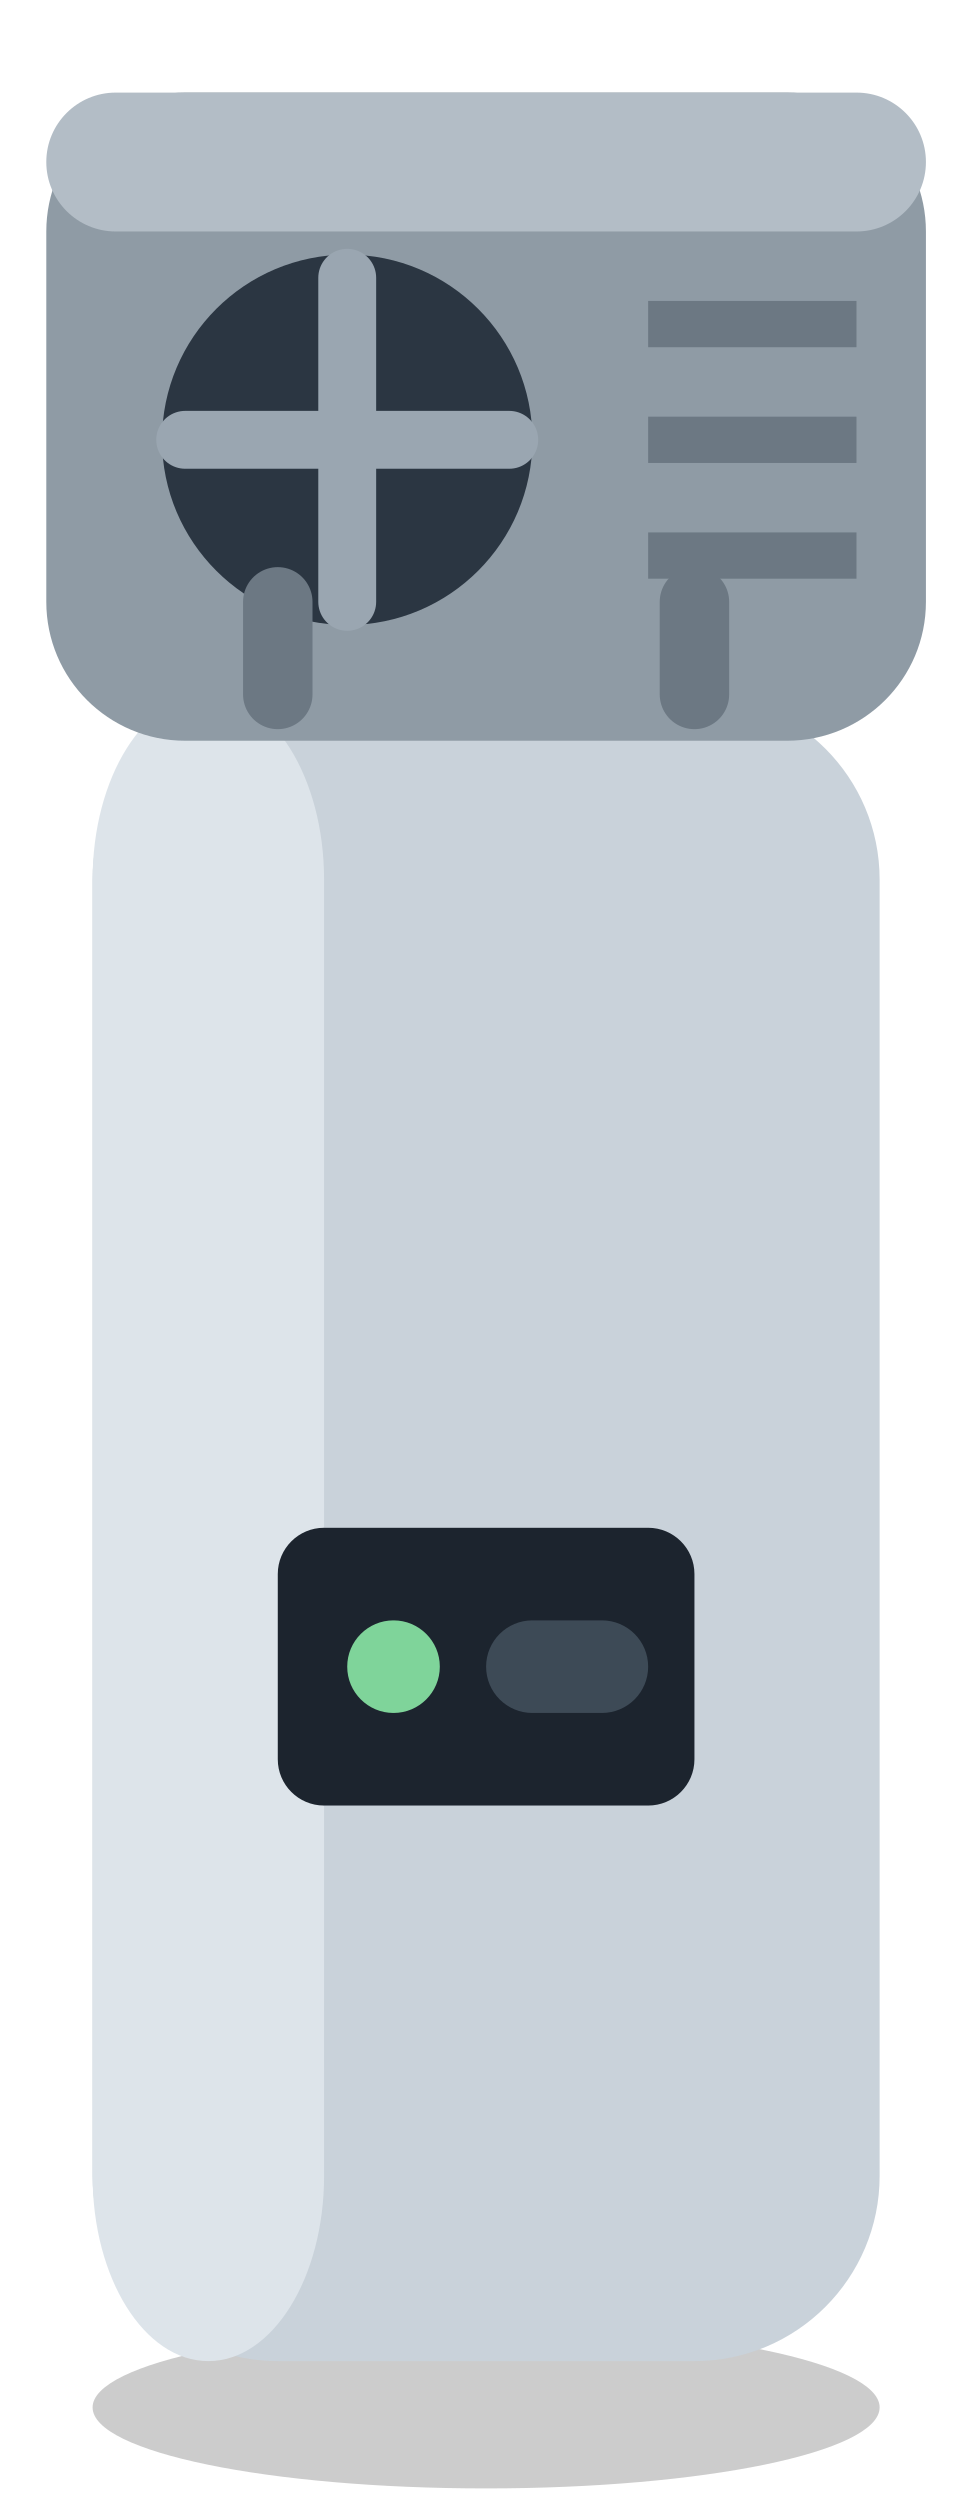
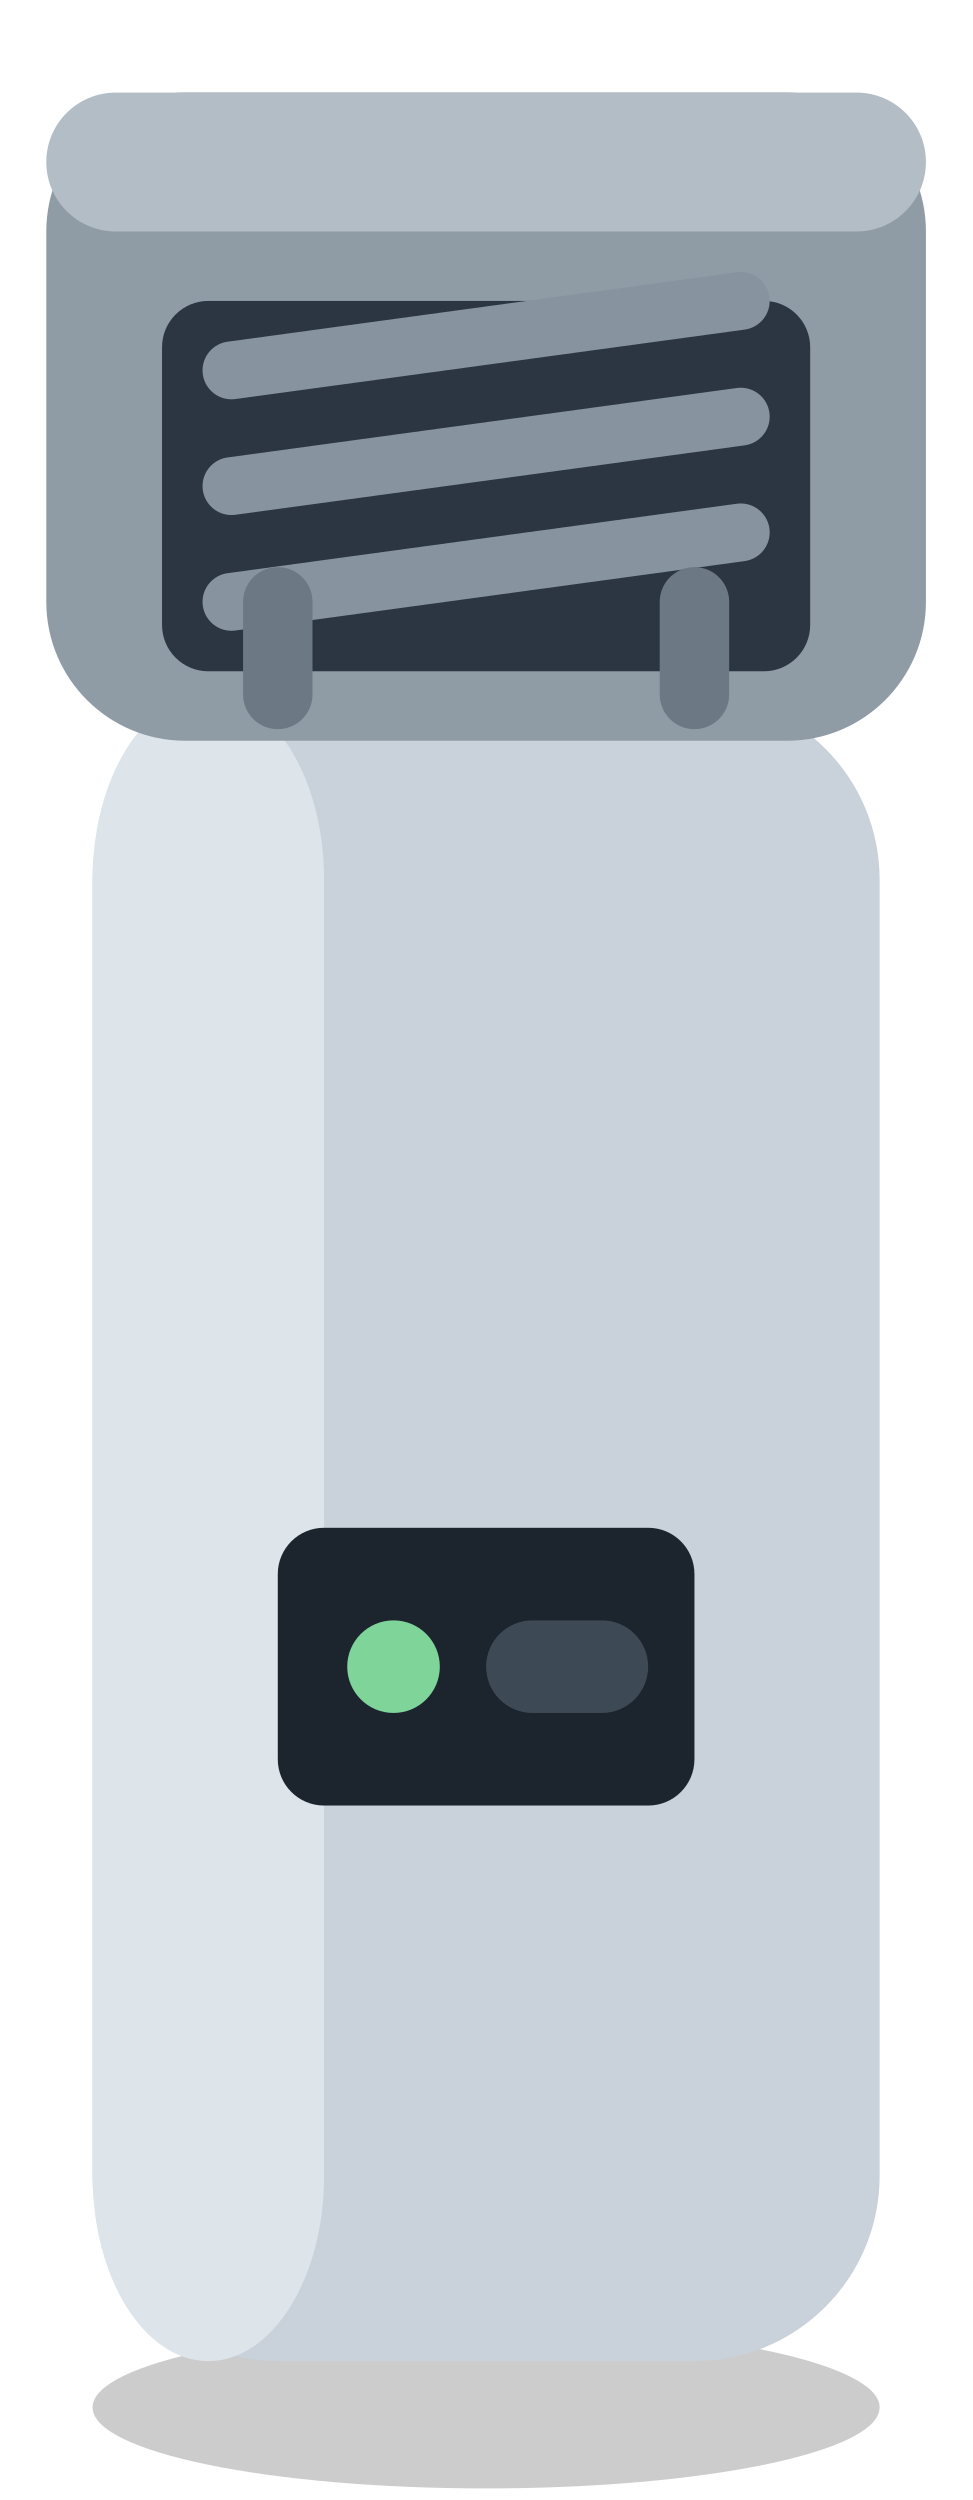
<svg xmlns="http://www.w3.org/2000/svg" viewBox="0 0 42 108" width="42" height="108" overflow="visible">
  <ellipse cx="21" cy="104" rx="17" ry="3.5" fill="#000" opacity=".2" />
  <rect x="4" y="30" width="34" height="72" rx="8" fill="#c9d2da" />
  <rect x="4" y="30" width="10" height="72" rx="8" fill="#dde4ea" />
  <rect x="12" y="66" width="18" height="12" rx="2" fill="#1c242e" />
  <circle cx="17" cy="72" r="2" fill="#7fd49a" />
  <rect x="21" y="70" width="7" height="4" rx="2" fill="#3d4a56" />
  <rect x="2" y="4" width="38" height="28" rx="6" fill="#8f9ba5" />
  <rect x="2" y="4" width="38" height="6" rx="3" fill="#b3bdc6" />
-   <circle cx="15" cy="19" r="8" fill="#2b3642" />
-   <path class="fan" d="M15 12 v14 M8 19 h14" stroke="#9aa6b1" stroke-width="2.5" stroke-linecap="round" />
-   <g stroke="#6c7883" stroke-width="2">
-     <path d="M28 14h9 M28 19h9 M28 24h9" />
+   <rect x="7" y="13" width="28" height="16" rx="2" fill="#2b3642" />
+   <g stroke="#8794a0" stroke-width="2.5" stroke-linecap="round">
+     <path d="M10 26 l22 -3 M10 21 l22 -3 M10 16 l22 -3" />
  </g>
  <path d="M12 30 v-4 M30 30 v-4" stroke="#6c7883" stroke-width="3" stroke-linecap="round" />
</svg>
